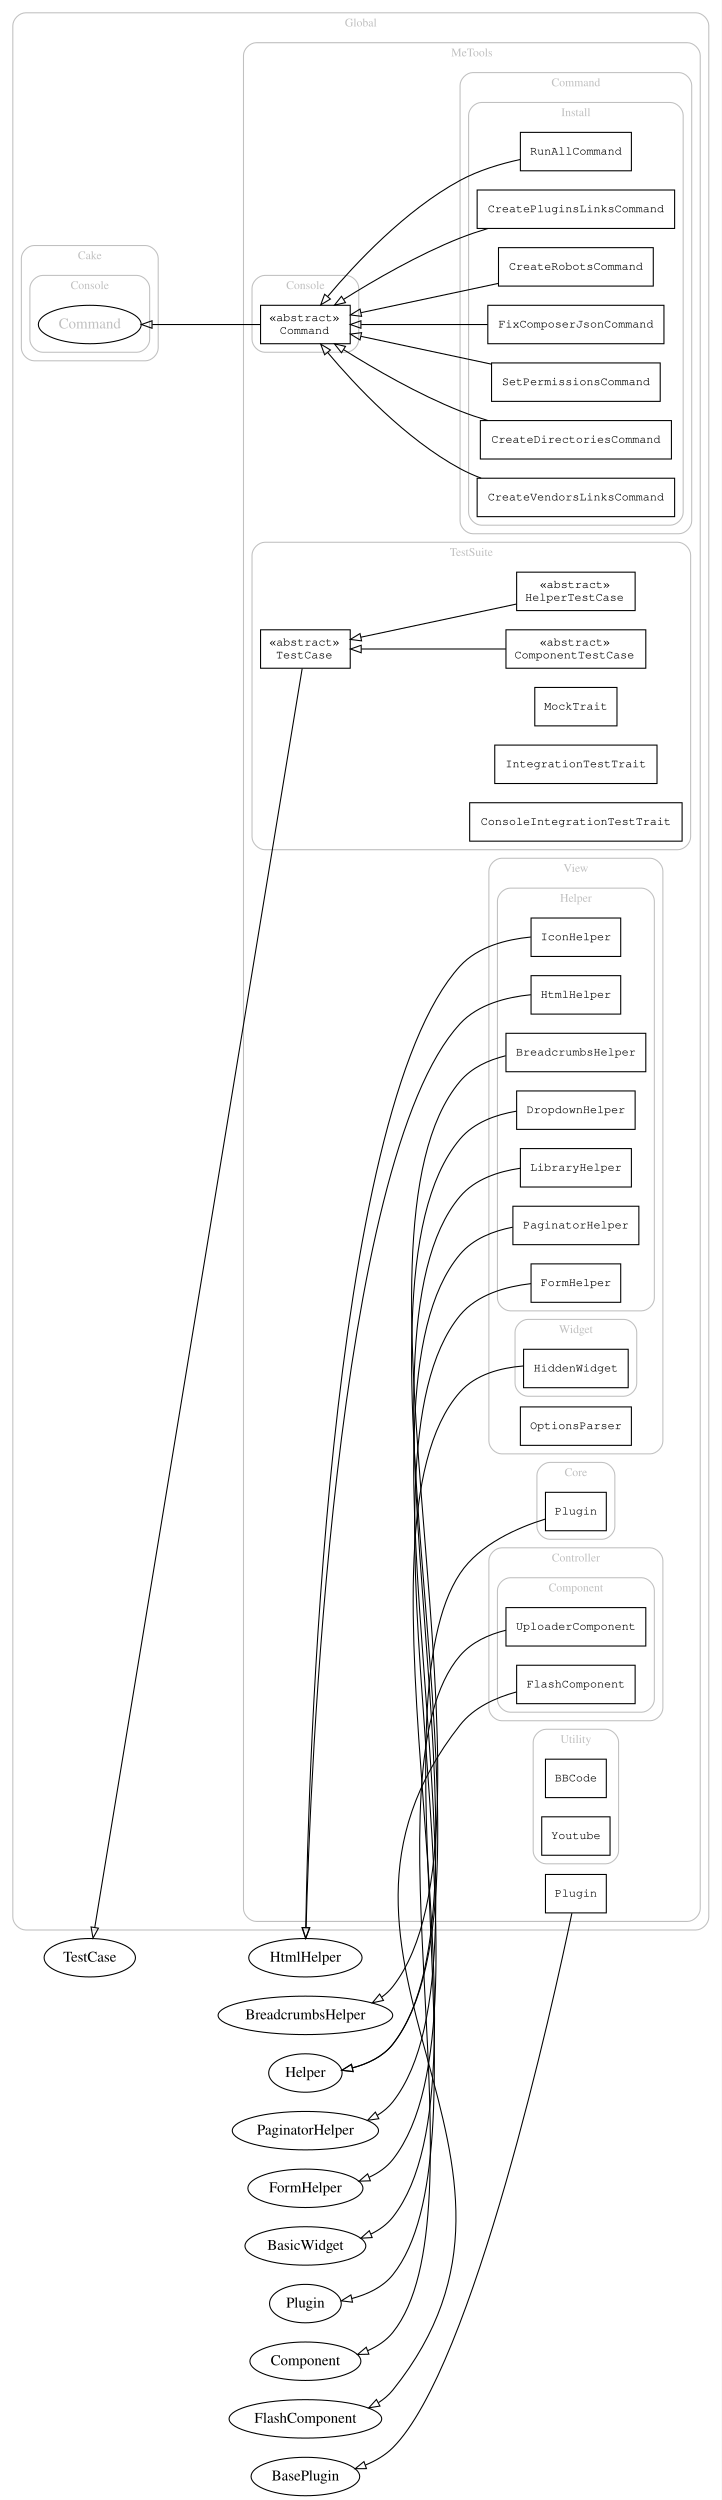
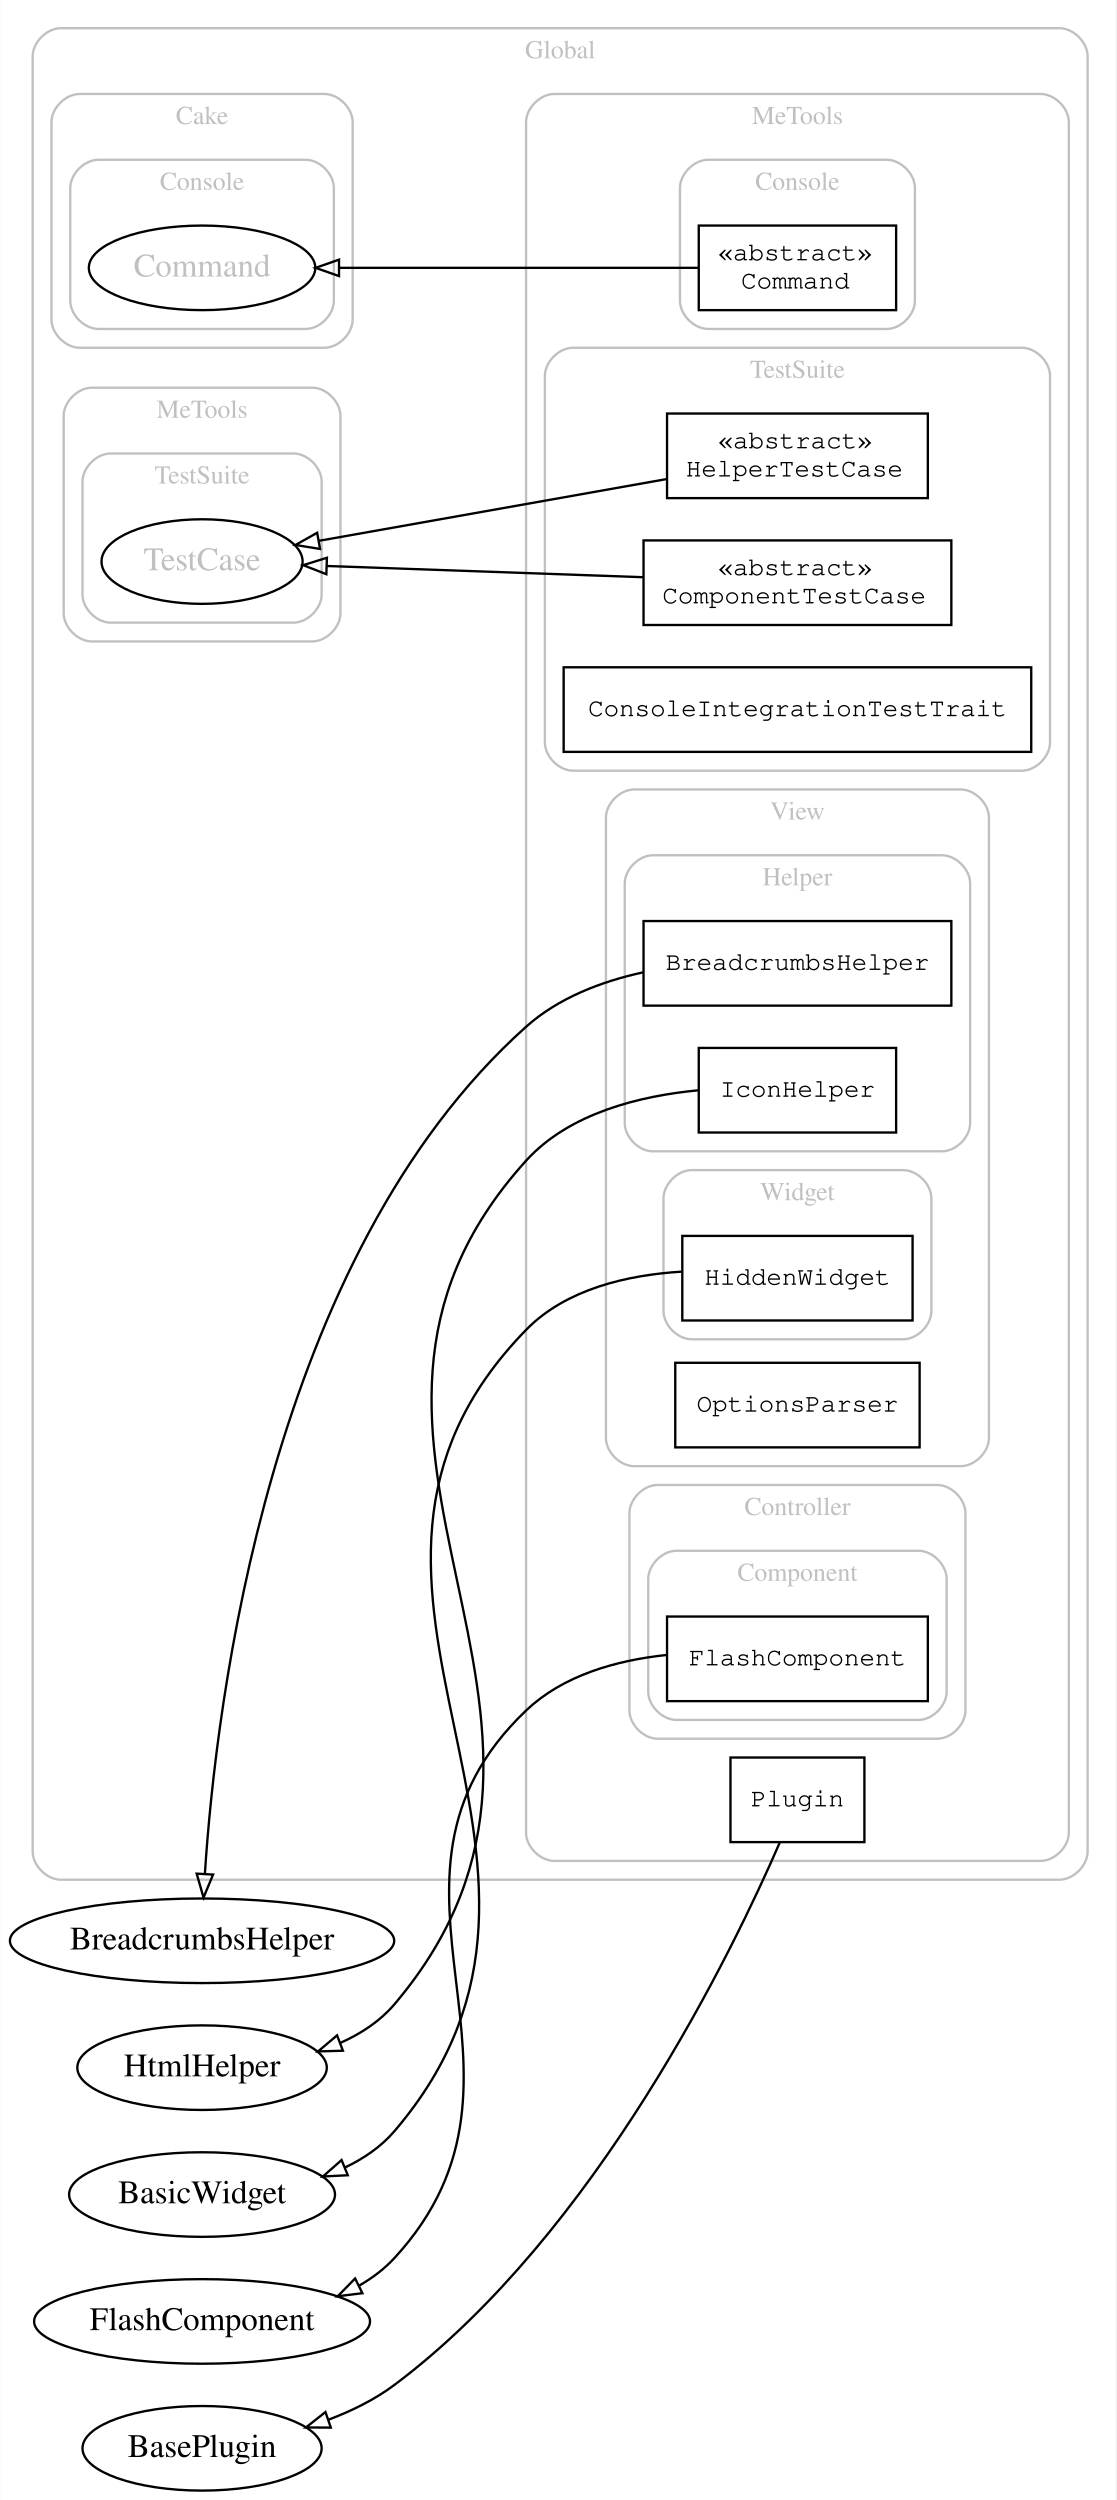
- <svg xmlns="http://www.w3.org/2000/svg" width="676pt" height="2342pt" viewBox="0.00 0.00 675.98 2342.00">
-   <g id="graph0" class="graph" transform="scale(1 1) rotate(0) translate(4 2338)">
-     <polygon fill="#ffffff" stroke="transparent" points="-4,4 -4,-2338 671.977,-2338 671.977,4 -4,4" />
+ <svg xmlns="http://www.w3.org/2000/svg" width="475pt" height="1064pt" viewBox="0.00 0.00 474.79 1064.00">
+   <g id="graph0" class="graph" transform="scale(1 1) rotate(0) translate(4 1060)">
+     <polygon fill="#ffffff" stroke="transparent" points="-4,4 -4,-1060 470.786,-1060 470.786,4 -4,4" />
    <g id="clust1" class="cluster">
-       <path fill="none" stroke="#c0c0c0" d="M20,-530C20,-530 647.977,-530 647.977,-530 653.977,-530 659.977,-536 659.977,-542 659.977,-542 659.977,-2314 659.977,-2314 659.977,-2320 653.977,-2326 647.977,-2326 647.977,-2326 20,-2326 20,-2326 14,-2326 8,-2320 8,-2314 8,-2314 8,-542 8,-542 8,-536 14,-530 20,-530" />
-       <text text-anchor="middle" x="333.988" y="-2313.2" font-family="Times,serif" font-size="11.00" fill="#c0c0c0">Global</text>
+       <path fill="none" stroke="#c0c0c0" d="M21.797,-260C21.797,-260 446.786,-260 446.786,-260 452.786,-260 458.786,-266 458.786,-272 458.786,-272 458.786,-1036 458.786,-1036 458.786,-1042 452.786,-1048 446.786,-1048 446.786,-1048 21.797,-1048 21.797,-1048 15.797,-1048 9.797,-1042 9.797,-1036 9.797,-1036 9.797,-272 9.797,-272 9.797,-266 15.797,-260 21.797,-260" />
+       <text text-anchor="middle" x="234.291" y="-1035.2" font-family="Times,serif" font-size="11.00" fill="#c0c0c0">Global</text>
    </g>
    <g id="clust2" class="cluster">
-       <path fill="none" stroke="#c0c0c0" d="M236.084,-538C236.084,-538 639.977,-538 639.977,-538 645.977,-538 651.977,-544 651.977,-550 651.977,-550 651.977,-2286 651.977,-2286 651.977,-2292 645.977,-2298 639.977,-2298 639.977,-2298 236.084,-2298 236.084,-2298 230.084,-2298 224.084,-2292 224.084,-2286 224.084,-2286 224.084,-550 224.084,-550 224.084,-544 230.084,-538 236.084,-538" />
-       <text text-anchor="middle" x="438.031" y="-2285.2" font-family="Times,serif" font-size="11.00" fill="#c0c0c0">MeTools</text>
+       <path fill="none" stroke="#c0c0c0" d="M231.786,-268C231.786,-268 438.786,-268 438.786,-268 444.786,-268 450.786,-274 450.786,-280 450.786,-280 450.786,-1008 450.786,-1008 450.786,-1014 444.786,-1020 438.786,-1020 438.786,-1020 231.786,-1020 231.786,-1020 225.786,-1020 219.786,-1014 219.786,-1008 219.786,-1008 219.786,-280 219.786,-280 219.786,-274 225.786,-268 231.786,-268" />
+       <text text-anchor="middle" x="335.286" y="-1007.2" font-family="Times,serif" font-size="11.00" fill="#c0c0c0">MeTools</text>
    </g>
    <g id="clust3" class="cluster">
-       <path fill="none" stroke="#c0c0c0" d="M465.977,-976C465.977,-976 604.977,-976 604.977,-976 610.977,-976 616.977,-982 616.977,-988 616.977,-988 616.977,-1522 616.977,-1522 616.977,-1528 610.977,-1534 604.977,-1534 604.977,-1534 465.977,-1534 465.977,-1534 459.977,-1534 453.977,-1528 453.977,-1522 453.977,-1522 453.977,-988 453.977,-988 453.977,-982 459.977,-976 465.977,-976" />
-       <text text-anchor="middle" x="535.477" y="-1521.2" font-family="Times,serif" font-size="11.00" fill="#c0c0c0">View</text>
+       <path fill="none" stroke="#c0c0c0" d="M265.786,-436C265.786,-436 404.786,-436 404.786,-436 410.786,-436 416.786,-442 416.786,-448 416.786,-448 416.786,-712 416.786,-712 416.786,-718 410.786,-724 404.786,-724 404.786,-724 265.786,-724 265.786,-724 259.786,-724 253.786,-718 253.786,-712 253.786,-712 253.786,-448 253.786,-448 253.786,-442 259.786,-436 265.786,-436" />
+       <text text-anchor="middle" x="335.286" y="-711.2" font-family="Times,serif" font-size="11.00" fill="#c0c0c0">View</text>
    </g>
    <g id="clust4" class="cluster">
-       <path fill="none" stroke="#c0c0c0" d="M473.977,-1110C473.977,-1110 596.977,-1110 596.977,-1110 602.977,-1110 608.977,-1116 608.977,-1122 608.977,-1122 608.977,-1494 608.977,-1494 608.977,-1500 602.977,-1506 596.977,-1506 596.977,-1506 473.977,-1506 473.977,-1506 467.977,-1506 461.977,-1500 461.977,-1494 461.977,-1494 461.977,-1122 461.977,-1122 461.977,-1116 467.977,-1110 473.977,-1110" />
-       <text text-anchor="middle" x="535.477" y="-1493.2" font-family="Times,serif" font-size="11.00" fill="#c0c0c0">Helper</text>
+       <path fill="none" stroke="#c0c0c0" d="M273.786,-570C273.786,-570 396.786,-570 396.786,-570 402.786,-570 408.786,-576 408.786,-582 408.786,-582 408.786,-684 408.786,-684 408.786,-690 402.786,-696 396.786,-696 396.786,-696 273.786,-696 273.786,-696 267.786,-696 261.786,-690 261.786,-684 261.786,-684 261.786,-582 261.786,-582 261.786,-576 267.786,-570 273.786,-570" />
+       <text text-anchor="middle" x="335.286" y="-683.2" font-family="Times,serif" font-size="11.00" fill="#c0c0c0">Helper</text>
    </g>
    <g id="clust5" class="cluster">
-       <path fill="none" stroke="#c0c0c0" d="M490.477,-1030C490.477,-1030 580.477,-1030 580.477,-1030 586.477,-1030 592.477,-1036 592.477,-1042 592.477,-1042 592.477,-1090 592.477,-1090 592.477,-1096 586.477,-1102 580.477,-1102 580.477,-1102 490.477,-1102 490.477,-1102 484.477,-1102 478.477,-1096 478.477,-1090 478.477,-1090 478.477,-1042 478.477,-1042 478.477,-1036 484.477,-1030 490.477,-1030" />
-       <text text-anchor="middle" x="535.477" y="-1089.2" font-family="Times,serif" font-size="11.00" fill="#c0c0c0">Widget</text>
+       <path fill="none" stroke="#c0c0c0" d="M290.286,-490C290.286,-490 380.286,-490 380.286,-490 386.286,-490 392.286,-496 392.286,-502 392.286,-502 392.286,-550 392.286,-550 392.286,-556 386.286,-562 380.286,-562 380.286,-562 290.286,-562 290.286,-562 284.286,-562 278.286,-556 278.286,-550 278.286,-550 278.286,-502 278.286,-502 278.286,-496 284.286,-490 290.286,-490" />
+       <text text-anchor="middle" x="335.286" y="-549.2" font-family="Times,serif" font-size="11.00" fill="#c0c0c0">Widget</text>
    </g>
    <g id="clust6" class="cluster">
-       <path fill="none" stroke="#c0c0c0" d="M244.084,-1542C244.084,-1542 630.977,-1542 630.977,-1542 636.977,-1542 642.977,-1548 642.977,-1554 642.977,-1554 642.977,-1818 642.977,-1818 642.977,-1824 636.977,-1830 630.977,-1830 630.977,-1830 244.084,-1830 244.084,-1830 238.084,-1830 232.084,-1824 232.084,-1818 232.084,-1818 232.084,-1554 232.084,-1554 232.084,-1548 238.084,-1542 244.084,-1542" />
-       <text text-anchor="middle" x="437.531" y="-1817.2" font-family="Times,serif" font-size="11.00" fill="#c0c0c0">TestSuite</text>
+       <path fill="none" stroke="#c0c0c0" d="M239.786,-732C239.786,-732 430.786,-732 430.786,-732 436.786,-732 442.786,-738 442.786,-744 442.786,-744 442.786,-900 442.786,-900 442.786,-906 436.786,-912 430.786,-912 430.786,-912 239.786,-912 239.786,-912 233.786,-912 227.786,-906 227.786,-900 227.786,-900 227.786,-744 227.786,-744 227.786,-738 233.786,-732 239.786,-732" />
+       <text text-anchor="middle" x="335.286" y="-899.2" font-family="Times,serif" font-size="11.00" fill="#c0c0c0">TestSuite</text>
    </g>
    <g id="clust7" class="cluster">
-       <path fill="none" stroke="#c0c0c0" d="M438.977,-1838C438.977,-1838 631.977,-1838 631.977,-1838 637.977,-1838 643.977,-1844 643.977,-1850 643.977,-1850 643.977,-2258 643.977,-2258 643.977,-2264 637.977,-2270 631.977,-2270 631.977,-2270 438.977,-2270 438.977,-2270 432.977,-2270 426.977,-2264 426.977,-2258 426.977,-2258 426.977,-1850 426.977,-1850 426.977,-1844 432.977,-1838 438.977,-1838" />
-       <text text-anchor="middle" x="535.477" y="-2257.2" font-family="Times,serif" font-size="11.00" fill="#c0c0c0">Command</text>
+       <path fill="none" stroke="#c0c0c0" d="M275.786,-320C275.786,-320 394.786,-320 394.786,-320 400.786,-320 406.786,-326 406.786,-332 406.786,-332 406.786,-416 406.786,-416 406.786,-422 400.786,-428 394.786,-428 394.786,-428 275.786,-428 275.786,-428 269.786,-428 263.786,-422 263.786,-416 263.786,-416 263.786,-332 263.786,-332 263.786,-326 269.786,-320 275.786,-320" />
+       <text text-anchor="middle" x="335.286" y="-415.2" font-family="Times,serif" font-size="11.00" fill="#c0c0c0">Controller</text>
    </g>
    <g id="clust8" class="cluster">
-       <path fill="none" stroke="#c0c0c0" d="M446.977,-1846C446.977,-1846 623.977,-1846 623.977,-1846 629.977,-1846 635.977,-1852 635.977,-1858 635.977,-1858 635.977,-2230 635.977,-2230 635.977,-2236 629.977,-2242 623.977,-2242 623.977,-2242 446.977,-2242 446.977,-2242 440.977,-2242 434.977,-2236 434.977,-2230 434.977,-2230 434.977,-1858 434.977,-1858 434.977,-1852 440.977,-1846 446.977,-1846" />
-       <text text-anchor="middle" x="535.477" y="-2229.2" font-family="Times,serif" font-size="11.00" fill="#c0c0c0">Install</text>
+       <path fill="none" stroke="#c0c0c0" d="M283.786,-328C283.786,-328 386.786,-328 386.786,-328 392.786,-328 398.786,-334 398.786,-340 398.786,-340 398.786,-388 398.786,-388 398.786,-394 392.786,-400 386.786,-400 386.786,-400 283.786,-400 283.786,-400 277.786,-400 271.786,-394 271.786,-388 271.786,-388 271.786,-340 271.786,-340 271.786,-334 277.786,-328 283.786,-328" />
+       <text text-anchor="middle" x="335.286" y="-387.2" font-family="Times,serif" font-size="11.00" fill="#c0c0c0">Component</text>
    </g>
    <g id="clust9" class="cluster">
-       <path fill="none" stroke="#c0c0c0" d="M510.977,-896C510.977,-896 559.977,-896 559.977,-896 565.977,-896 571.977,-902 571.977,-908 571.977,-908 571.977,-956 571.977,-956 571.977,-962 565.977,-968 559.977,-968 559.977,-968 510.977,-968 510.977,-968 504.977,-968 498.977,-962 498.977,-956 498.977,-956 498.977,-908 498.977,-908 498.977,-902 504.977,-896 510.977,-896" />
-       <text text-anchor="middle" x="535.477" y="-955.2" font-family="Times,serif" font-size="11.00" fill="#c0c0c0">Core</text>
+       <path fill="none" stroke="#c0c0c0" d="M297.286,-920C297.286,-920 373.286,-920 373.286,-920 379.286,-920 385.286,-926 385.286,-932 385.286,-932 385.286,-980 385.286,-980 385.286,-986 379.286,-992 373.286,-992 373.286,-992 297.286,-992 297.286,-992 291.286,-992 285.286,-986 285.286,-980 285.286,-980 285.286,-932 285.286,-932 285.286,-926 291.286,-920 297.286,-920" />
+       <text text-anchor="middle" x="335.286" y="-979.2" font-family="Times,serif" font-size="11.00" fill="#c0c0c0">Console</text>
    </g>
    <g id="clust10" class="cluster">
-       <path fill="none" stroke="#c0c0c0" d="M465.977,-726C465.977,-726 604.977,-726 604.977,-726 610.977,-726 616.977,-732 616.977,-738 616.977,-738 616.977,-876 616.977,-876 616.977,-882 610.977,-888 604.977,-888 604.977,-888 465.977,-888 465.977,-888 459.977,-888 453.977,-882 453.977,-876 453.977,-876 453.977,-738 453.977,-738 453.977,-732 459.977,-726 465.977,-726" />
-       <text text-anchor="middle" x="535.477" y="-875.2" font-family="Times,serif" font-size="11.00" fill="#c0c0c0">Controller</text>
+       <path fill="none" stroke="#c0c0c0" d="M29.797,-912C29.797,-912 133.988,-912 133.988,-912 139.988,-912 145.988,-918 145.988,-924 145.988,-924 145.988,-1008 145.988,-1008 145.988,-1014 139.988,-1020 133.988,-1020 133.988,-1020 29.797,-1020 29.797,-1020 23.797,-1020 17.797,-1014 17.797,-1008 17.797,-1008 17.797,-924 17.797,-924 17.797,-918 23.797,-912 29.797,-912" />
+       <text text-anchor="middle" x="81.893" y="-1007.2" font-family="Times,serif" font-size="11.00" fill="#c0c0c0">Cake</text>
    </g>
    <g id="clust11" class="cluster">
-       <path fill="none" stroke="#c0c0c0" d="M473.977,-734C473.977,-734 596.977,-734 596.977,-734 602.977,-734 608.977,-740 608.977,-746 608.977,-746 608.977,-848 608.977,-848 608.977,-854 602.977,-860 596.977,-860 596.977,-860 473.977,-860 473.977,-860 467.977,-860 461.977,-854 461.977,-848 461.977,-848 461.977,-746 461.977,-746 461.977,-740 467.977,-734 473.977,-734" />
-       <text text-anchor="middle" x="535.477" y="-847.2" font-family="Times,serif" font-size="11.00" fill="#c0c0c0">Component</text>
+       <path fill="none" stroke="#c0c0c0" d="M37.797,-920C37.797,-920 125.989,-920 125.989,-920 131.988,-920 137.988,-926 137.988,-932 137.988,-932 137.988,-980 137.988,-980 137.988,-986 131.988,-992 125.989,-992 125.989,-992 37.797,-992 37.797,-992 31.797,-992 25.797,-986 25.797,-980 25.797,-980 25.797,-932 25.797,-932 25.797,-926 31.797,-920 37.797,-920" />
+       <text text-anchor="middle" x="81.893" y="-979.2" font-family="Times,serif" font-size="11.00" fill="#c0c0c0">Console</text>
    </g>
    <g id="clust12" class="cluster">
-       <path fill="none" stroke="#c0c0c0" d="M507.477,-592C507.477,-592 563.477,-592 563.477,-592 569.477,-592 575.477,-598 575.477,-604 575.477,-604 575.477,-706 575.477,-706 575.477,-712 569.477,-718 563.477,-718 563.477,-718 507.477,-718 507.477,-718 501.477,-718 495.477,-712 495.477,-706 495.477,-706 495.477,-604 495.477,-604 495.477,-598 501.477,-592 507.477,-592" />
-       <text text-anchor="middle" x="535.477" y="-705.2" font-family="Times,serif" font-size="11.00" fill="#c0c0c0">Utility</text>
+       <path fill="none" stroke="#c0c0c0" d="M34.996,-787C34.996,-787 128.789,-787 128.789,-787 134.789,-787 140.789,-793 140.789,-799 140.789,-799 140.789,-883 140.789,-883 140.789,-889 134.789,-895 128.789,-895 128.789,-895 34.996,-895 34.996,-895 28.997,-895 22.997,-889 22.997,-883 22.997,-883 22.997,-799 22.997,-799 22.997,-793 28.997,-787 34.996,-787" />
+       <text text-anchor="middle" x="81.893" y="-882.2" font-family="Times,serif" font-size="11.00" fill="#c0c0c0">MeTools</text>
    </g>
    <g id="clust13" class="cluster">
-       <path fill="none" stroke="#c0c0c0" d="M244.084,-2008C244.084,-2008 320.084,-2008 320.084,-2008 326.084,-2008 332.084,-2014 332.084,-2020 332.084,-2020 332.084,-2068 332.084,-2068 332.084,-2074 326.084,-2080 320.084,-2080 320.084,-2080 244.084,-2080 244.084,-2080 238.084,-2080 232.084,-2074 232.084,-2068 232.084,-2068 232.084,-2020 232.084,-2020 232.084,-2014 238.084,-2008 244.084,-2008" />
-       <text text-anchor="middle" x="282.084" y="-2067.2" font-family="Times,serif" font-size="11.00" fill="#c0c0c0">Console</text>
-     </g>
-     <g id="clust14" class="cluster">
-       <path fill="none" stroke="#c0c0c0" d="M28,-2000C28,-2000 132.191,-2000 132.191,-2000 138.191,-2000 144.191,-2006 144.191,-2012 144.191,-2012 144.191,-2096 144.191,-2096 144.191,-2102 138.191,-2108 132.191,-2108 132.191,-2108 28,-2108 28,-2108 22,-2108 16,-2102 16,-2096 16,-2096 16,-2012 16,-2012 16,-2006 22,-2000 28,-2000" />
-       <text text-anchor="middle" x="80.096" y="-2095.2" font-family="Times,serif" font-size="11.00" fill="#c0c0c0">Cake</text>
-     </g>
-     <g id="clust15" class="cluster">
-       <path fill="none" stroke="#c0c0c0" d="M36,-2008C36,-2008 124.192,-2008 124.192,-2008 130.191,-2008 136.191,-2014 136.191,-2020 136.191,-2020 136.191,-2068 136.191,-2068 136.191,-2074 130.191,-2080 124.192,-2080 124.192,-2080 36,-2080 36,-2080 30,-2080 24,-2074 24,-2068 24,-2068 24,-2020 24,-2020 24,-2014 30,-2008 36,-2008" />
-       <text text-anchor="middle" x="80.096" y="-2067.2" font-family="Times,serif" font-size="11.00" fill="#c0c0c0">Console</text>
+       <path fill="none" stroke="#c0c0c0" d="M42.996,-795C42.996,-795 120.789,-795 120.789,-795 126.789,-795 132.789,-801 132.789,-807 132.789,-807 132.789,-855 132.789,-855 132.789,-861 126.789,-867 120.789,-867 120.789,-867 42.996,-867 42.996,-867 36.996,-867 30.997,-861 30.997,-855 30.997,-855 30.997,-807 30.997,-807 30.997,-801 36.996,-795 42.996,-795" />
+       <text text-anchor="middle" x="81.893" y="-854.2" font-family="Times,serif" font-size="11.00" fill="#c0c0c0">TestSuite</text>
    </g>
    <g id="node1" class="node">
-       <polygon fill="none" stroke="#000000" points="577.477,-1424 493.477,-1424 493.477,-1388 577.477,-1388 577.477,-1424" />
-       <text text-anchor="middle" x="535.477" y="-1403.2" font-family="Courier,monospace" font-size="11.00" fill="#000000">HtmlHelper</text>
+       <polygon fill="none" stroke="#000000" points="400.786,-668 269.786,-668 269.786,-632 400.786,-632 400.786,-668" />
+       <text text-anchor="middle" x="335.286" y="-647.2" font-family="Courier,monospace" font-size="11.00" fill="#000000">BreadcrumbsHelper</text>
    </g>
-     <g id="node31" class="node">
-       <ellipse fill="none" stroke="#000000" cx="282.084" cy="-504" rx="53.091" ry="18" />
-       <text text-anchor="middle" x="282.084" y="-500.3" font-family="Times,serif" font-size="14.00" fill="#000000">HtmlHelper</text>
+     <g id="node13" class="node">
+       <ellipse fill="none" stroke="#000000" cx="81.893" cy="-234" rx="81.786" ry="18" />
+       <text text-anchor="middle" x="81.893" y="-230.3" font-family="Times,serif" font-size="14.00" fill="#000000">BreadcrumbsHelper</text>
    </g>
    <g id="edge1" class="edge">
-       <path fill="none" stroke="#000000" d="M493.33,-1406.14C470.533,-1403.9 443.7,-1397.113 426.977,-1379 309.01,-1251.224 286.414,-667.704 282.73,-532.176" />
-       <polygon fill="none" stroke="#000000" points="286.229,-532.075 282.471,-522.169 279.231,-532.256 286.229,-532.075" />
+       <path fill="none" stroke="#000000" d="M269.696,-646.188C251.769,-642.286 233.521,-635.289 219.786,-623 110.33,-525.068 87.751,-334.571 83.098,-262.527" />
+       <polygon fill="none" stroke="#000000" points="86.584,-262.179 82.514,-252.397 79.596,-262.582 86.584,-262.179" />
    </g>
    <g id="node2" class="node">
-       <polygon fill="none" stroke="#000000" points="600.977,-1370 469.977,-1370 469.977,-1334 600.977,-1334 600.977,-1370" />
-       <text text-anchor="middle" x="535.477" y="-1349.2" font-family="Courier,monospace" font-size="11.00" fill="#000000">BreadcrumbsHelper</text>
+       <polygon fill="none" stroke="#000000" points="377.286,-614 293.286,-614 293.286,-578 377.286,-578 377.286,-614" />
+       <text text-anchor="middle" x="335.286" y="-593.2" font-family="Courier,monospace" font-size="11.00" fill="#000000">IconHelper</text>
    </g>
-     <g id="node34" class="node">
-       <ellipse fill="none" stroke="#000000" cx="282.084" cy="-450" rx="81.786" ry="18" />
-       <text text-anchor="middle" x="282.084" y="-446.3" font-family="Times,serif" font-size="14.00" fill="#000000">BreadcrumbsHelper</text>
+     <g id="node15" class="node">
+       <ellipse fill="none" stroke="#000000" cx="81.893" cy="-180" rx="53.091" ry="18" />
+       <text text-anchor="middle" x="81.893" y="-176.3" font-family="Times,serif" font-size="14.00" fill="#000000">HtmlHelper</text>
+     </g>
+     <g id="edge4" class="edge">
+       <path fill="none" stroke="#000000" d="M293.159,-595.973C268.273,-593.616 238.138,-586.274 219.786,-566 111.411,-446.282 268.252,-330.142 163.786,-207 157.604,-199.714 149.414,-194.382 140.602,-190.484" />
+       <polygon fill="none" stroke="#000000" points="141.842,-187.211 131.251,-186.918 139.347,-193.751 141.842,-187.211" />
+     </g>
+     <g id="node3" class="node">
+       <polygon fill="none" stroke="#000000" points="384.286,-534 286.286,-534 286.286,-498 384.286,-498 384.286,-534" />
+       <text text-anchor="middle" x="335.286" y="-513.2" font-family="Courier,monospace" font-size="11.00" fill="#000000">HiddenWidget</text>
+     </g>
+     <g id="node14" class="node">
+       <ellipse fill="none" stroke="#000000" cx="81.893" cy="-126" rx="56.59" ry="18" />
+       <text text-anchor="middle" x="81.893" y="-122.3" font-family="Times,serif" font-size="14.00" fill="#000000">BasicWidget</text>
+     </g>
+     <g id="edge2" class="edge">
+       <path fill="none" stroke="#000000" d="M286.023,-518.786C262.891,-517.37 236.742,-511.394 219.786,-494 112.575,-384.025 263.611,-269.719 163.786,-153 158.059,-146.305 150.638,-141.261 142.603,-137.463" />
+       <polygon fill="none" stroke="#000000" points="143.91,-134.216 133.329,-133.683 141.268,-140.698 143.91,-134.216" />
+     </g>
+     <g id="node4" class="node">
+       <polygon fill="none" stroke="#000000" points="387.286,-480 283.286,-480 283.286,-444 387.286,-444 387.286,-480" />
+       <text text-anchor="middle" x="335.286" y="-459.2" font-family="Courier,monospace" font-size="11.00" fill="#000000">OptionsParser</text>
+     </g>
+     <g id="node5" class="node">
+       <polygon fill="none" stroke="#000000" points="390.786,-884 279.786,-884 279.786,-848 390.786,-848 390.786,-884" />
+       <text text-anchor="start" x="301.286" y="-869.2" font-family="Courier,monospace" font-size="11.00" fill="#000000">«abstract»</text>
+       <text text-anchor="start" x="287.786" y="-857.2" font-family="Courier,monospace" font-size="11.00" fill="#000000">HelperTestCase</text>
+     </g>
+     <g id="node12" class="node">
+       <ellipse fill="none" stroke="#000000" cx="81.893" cy="-821" rx="42.793" ry="18" />
+       <text text-anchor="middle" x="81.893" y="-817.3" font-family="Times,serif" font-size="14.00" fill="#c0c0c0">TestCase</text>
+     </g>
+     <g id="edge3" class="edge">
+       <path fill="none" stroke="#000000" d="M279.677,-856.125C235.439,-848.268 174.105,-837.376 131.514,-829.812" />
+       <polygon fill="none" stroke="#000000" points="132.109,-826.363 121.651,-828.061 130.885,-833.255 132.109,-826.363" />
+     </g>
+     <g id="node6" class="node">
+       <polygon fill="none" stroke="#000000" points="400.786,-830 269.786,-830 269.786,-794 400.786,-794 400.786,-830" />
+       <text text-anchor="start" x="301.286" y="-815.2" font-family="Courier,monospace" font-size="11.00" fill="#000000">«abstract»</text>
+       <text text-anchor="start" x="277.786" y="-803.2" font-family="Courier,monospace" font-size="11.00" fill="#000000">ComponentTestCase</text>
+     </g>
+     <g id="edge7" class="edge">
+       <path fill="none" stroke="#000000" d="M269.701,-814.329C227.837,-815.816 174.268,-817.719 135.062,-819.111" />
+       <polygon fill="none" stroke="#000000" points="134.784,-815.619 124.915,-819.472 135.033,-822.615 134.784,-815.619" />
+     </g>
+     <g id="node7" class="node">
+       <polygon fill="none" stroke="#000000" points="434.786,-776 235.786,-776 235.786,-740 434.786,-740 434.786,-776" />
+       <text text-anchor="middle" x="335.286" y="-755.2" font-family="Courier,monospace" font-size="11.00" fill="#000000">ConsoleIntegrationTestTrait</text>
+     </g>
+     <g id="node8" class="node">
+       <polygon fill="none" stroke="#000000" points="390.786,-372 279.786,-372 279.786,-336 390.786,-336 390.786,-372" />
+       <text text-anchor="middle" x="335.286" y="-351.2" font-family="Courier,monospace" font-size="11.00" fill="#000000">FlashComponent</text>
+     </g>
+     <g id="node17" class="node">
+       <ellipse fill="none" stroke="#000000" cx="81.893" cy="-72" rx="71.487" ry="18" />
+       <text text-anchor="middle" x="81.893" y="-68.3" font-family="Times,serif" font-size="14.00" fill="#000000">FlashComponent</text>
    </g>
    <g id="edge6" class="edge">
-       <path fill="none" stroke="#000000" d="M469.72,-1348.978C453.514,-1344.997 437.738,-1337.762 426.977,-1325 305.167,-1180.537 480.317,-625.904 363.977,-477 360.967,-473.148 357.392,-469.839 353.446,-466.998" />
-       <polygon fill="none" stroke="#000000" points="355.25,-463.998 344.886,-461.798 351.616,-469.981 355.25,-463.998" />
-     </g>
-     <g id="node3" class="node">
-       <polygon fill="none" stroke="#000000" points="590.977,-1316 479.977,-1316 479.977,-1280 590.977,-1280 590.977,-1316" />
-       <text text-anchor="middle" x="535.477" y="-1295.2" font-family="Courier,monospace" font-size="11.00" fill="#000000">DropdownHelper</text>
-     </g>
-     <g id="node37" class="node">
-       <ellipse fill="none" stroke="#000000" cx="282.084" cy="-396" rx="34.394" ry="18" />
-       <text text-anchor="middle" x="282.084" y="-392.3" font-family="Times,serif" font-size="14.00" fill="#000000">Helper</text>
-     </g>
-     <g id="edge11" class="edge">
-       <path fill="none" stroke="#000000" d="M479.911,-1297.07C460.337,-1293.783 439.99,-1286.434 426.977,-1271 305.167,-1126.537 480.317,-571.904 363.977,-423 354.766,-411.211 340.266,-404.511 326.011,-400.724" />
-       <polygon fill="none" stroke="#000000" points="326.772,-397.308 316.249,-398.541 325.244,-404.139 326.772,-397.308" />
-     </g>
-     <g id="node4" class="node">
-       <polygon fill="none" stroke="#000000" points="594.477,-1208 476.477,-1208 476.477,-1172 594.477,-1172 594.477,-1208" />
-       <text text-anchor="middle" x="535.477" y="-1187.2" font-family="Courier,monospace" font-size="11.00" fill="#000000">PaginatorHelper</text>
-     </g>
-     <g id="node38" class="node">
-       <ellipse fill="none" stroke="#000000" cx="282.084" cy="-342" rx="68.489" ry="18" />
-       <text text-anchor="middle" x="282.084" y="-338.3" font-family="Times,serif" font-size="14.00" fill="#000000">PaginatorHelper</text>
-     </g>
-     <g id="edge12" class="edge">
-       <path fill="none" stroke="#000000" d="M476.276,-1188.37C457.867,-1184.795 439.213,-1177.438 426.977,-1163 312.54,-1027.971 473.3,-508.202 363.977,-369 359.972,-363.901 354.978,-359.754 349.445,-356.383" />
-       <polygon fill="none" stroke="#000000" points="350.861,-353.176 340.369,-351.701 347.651,-359.397 350.861,-353.176" />
-     </g>
-     <g id="node5" class="node">
-       <polygon fill="none" stroke="#000000" points="577.477,-1478 493.477,-1478 493.477,-1442 577.477,-1442 577.477,-1478" />
-       <text text-anchor="middle" x="535.477" y="-1457.2" font-family="Courier,monospace" font-size="11.00" fill="#000000">IconHelper</text>
-     </g>
-     <g id="edge13" class="edge">
-       <path fill="none" stroke="#000000" d="M493.265,-1460.199C470.447,-1457.978 443.615,-1451.191 426.977,-1433 302.153,-1296.517 284.782,-673.709 282.439,-532.519" />
-       <polygon fill="none" stroke="#000000" points="285.933,-532.073 282.28,-522.128 278.934,-532.18 285.933,-532.073" />
-     </g>
-     <g id="node6" class="node">
-       <polygon fill="none" stroke="#000000" points="587.477,-1262 483.477,-1262 483.477,-1226 587.477,-1226 587.477,-1262" />
-       <text text-anchor="middle" x="535.477" y="-1241.2" font-family="Courier,monospace" font-size="11.00" fill="#000000">LibraryHelper</text>
-     </g>
-     <g id="edge18" class="edge">
-       <path fill="none" stroke="#000000" d="M483.33,-1243.566C462.756,-1240.565 440.782,-1233.289 426.977,-1217 312.54,-1081.971 473.3,-562.202 363.977,-423 354.736,-411.234 340.23,-404.54 325.978,-400.75" />
-       <polygon fill="none" stroke="#000000" points="326.743,-397.335 316.219,-398.565 325.212,-404.166 326.743,-397.335" />
-     </g>
-     <g id="node7" class="node">
-       <polygon fill="none" stroke="#000000" points="577.477,-1154 493.477,-1154 493.477,-1118 577.477,-1118 577.477,-1154" />
-       <text text-anchor="middle" x="535.477" y="-1133.2" font-family="Courier,monospace" font-size="11.00" fill="#000000">FormHelper</text>
-     </g>
-     <g id="node41" class="node">
-       <ellipse fill="none" stroke="#000000" cx="282.084" cy="-288" rx="53.891" ry="18" />
-       <text text-anchor="middle" x="282.084" y="-284.3" font-family="Times,serif" font-size="14.00" fill="#000000">FormHelper</text>
-     </g>
-     <g id="edge19" class="edge">
-       <path fill="none" stroke="#000000" d="M493.444,-1135.498C470.243,-1132.848 442.968,-1125.365 426.977,-1106 314.698,-970.032 472.91,-453.663 363.977,-315 358.204,-307.652 350.377,-302.282 341.842,-298.362" />
-       <polygon fill="none" stroke="#000000" points="342.953,-295.038 332.365,-294.653 340.402,-301.557 342.953,-295.038" />
-     </g>
-     <g id="node8" class="node">
-       <polygon fill="none" stroke="#000000" points="584.477,-1074 486.477,-1074 486.477,-1038 584.477,-1038 584.477,-1074" />
-       <text text-anchor="middle" x="535.477" y="-1053.2" font-family="Courier,monospace" font-size="11.00" fill="#000000">HiddenWidget</text>
-     </g>
-     <g id="node35" class="node">
-       <ellipse fill="none" stroke="#000000" cx="282.084" cy="-234" rx="56.59" ry="18" />
-       <text text-anchor="middle" x="282.084" y="-230.3" font-family="Times,serif" font-size="14.00" fill="#000000">BasicWidget</text>
-     </g>
-     <g id="edge7" class="edge">
-       <path fill="none" stroke="#000000" d="M486.346,-1058.373C465.037,-1056.647 441.651,-1050.529 426.977,-1034 312.554,-905.116 470.572,-396.429 363.977,-261 358.587,-254.151 351.412,-249.021 343.545,-245.183" />
-       <polygon fill="none" stroke="#000000" points="344.633,-241.845 334.056,-241.243 341.95,-248.31 344.633,-241.845" />
+       <path fill="none" stroke="#000000" d="M279.516,-355.635C258.364,-353.388 235.593,-347.072 219.786,-332 142.703,-258.505 235.922,-177.356 163.786,-99 159.46,-94.302 154.303,-90.42 148.711,-87.212" />
+       <polygon fill="none" stroke="#000000" points="150.136,-84.013 139.622,-82.707 147.027,-90.284 150.136,-84.013" />
    </g>
    <g id="node9" class="node">
-       <polygon fill="none" stroke="#000000" points="587.477,-1020 483.477,-1020 483.477,-984 587.477,-984 587.477,-1020" />
-       <text text-anchor="middle" x="535.477" y="-999.2" font-family="Courier,monospace" font-size="11.00" fill="#000000">OptionsParser</text>
+       <polygon fill="none" stroke="#000000" points="377.286,-964 293.286,-964 293.286,-928 377.286,-928 377.286,-964" />
+       <text text-anchor="start" x="301.286" y="-949.2" font-family="Courier,monospace" font-size="11.00" fill="#000000">«abstract»</text>
+       <text text-anchor="start" x="311.286" y="-937.2" font-family="Courier,monospace" font-size="11.00" fill="#000000">Command</text>
+     </g>
+     <g id="node11" class="node">
+       <ellipse fill="none" stroke="#000000" cx="81.893" cy="-946" rx="48.192" ry="18" />
+       <text text-anchor="middle" x="81.893" y="-942.3" font-family="Times,serif" font-size="14.00" fill="#c0c0c0">Command</text>
+     </g>
+     <g id="edge8" class="edge">
+       <path fill="none" stroke="#000000" d="M293.158,-946C251.422,-946 187.153,-946 140.458,-946" />
+       <polygon fill="none" stroke="#000000" points="140.183,-942.5 130.183,-946 140.183,-949.5 140.183,-942.5" />
    </g>
    <g id="node10" class="node">
-       <polygon fill="none" stroke="#000000" points="324.084,-1748 240.084,-1748 240.084,-1712 324.084,-1712 324.084,-1748" />
-       <text text-anchor="start" x="248.084" y="-1733.2" font-family="Courier,monospace" font-size="11.00" fill="#000000">«abstract»</text>
-       <text text-anchor="start" x="254.584" y="-1721.2" font-family="Courier,monospace" font-size="11.00" fill="#000000">TestCase</text>
-     </g>
-     <g id="node36" class="node">
-       <ellipse fill="none" stroke="#000000" cx="80.096" cy="-504" rx="42.793" ry="18" />
-       <text text-anchor="middle" x="80.096" y="-500.3" font-family="Times,serif" font-size="14.00" fill="#000000">TestCase</text>
-     </g>
-     <g id="edge8" class="edge">
-       <path fill="none" stroke="#000000" d="M279.072,-1711.718C256.395,-1574.074 112.576,-701.147 84.753,-532.268" />
-       <polygon fill="none" stroke="#000000" points="88.204,-531.686 83.125,-522.388 81.297,-532.824 88.204,-531.686" />
-     </g>
-     <g id="node11" class="node">
-       <polygon fill="none" stroke="#000000" points="590.977,-1802 479.977,-1802 479.977,-1766 590.977,-1766 590.977,-1802" />
-       <text text-anchor="start" x="501.477" y="-1787.2" font-family="Courier,monospace" font-size="11.00" fill="#000000">«abstract»</text>
-       <text text-anchor="start" x="487.977" y="-1775.2" font-family="Courier,monospace" font-size="11.00" fill="#000000">HelperTestCase</text>
-     </g>
-     <g id="edge10" class="edge">
-       <path fill="none" stroke="#000000" d="M479.869,-1772.149C436.44,-1762.895 376.535,-1750.128 334.062,-1741.077" />
-       <polygon fill="none" stroke="#000000" points="334.71,-1737.637 324.2,-1738.975 333.251,-1744.483 334.71,-1737.637" />
-     </g>
-     <g id="node12" class="node">
-       <polygon fill="none" stroke="#000000" points="600.977,-1748 469.977,-1748 469.977,-1712 600.977,-1712 600.977,-1748" />
-       <text text-anchor="start" x="501.477" y="-1733.2" font-family="Courier,monospace" font-size="11.00" fill="#000000">«abstract»</text>
-       <text text-anchor="start" x="477.977" y="-1721.2" font-family="Courier,monospace" font-size="11.00" fill="#000000">ComponentTestCase</text>
-     </g>
-     <g id="edge21" class="edge">
-       <path fill="none" stroke="#000000" d="M469.892,-1730C427.76,-1730 373.77,-1730 334.499,-1730" />
-       <polygon fill="none" stroke="#000000" points="334.343,-1726.5 324.343,-1730 334.343,-1733.5 334.343,-1726.5" />
-     </g>
-     <g id="node13" class="node">
-       <polygon fill="none" stroke="#000000" points="573.977,-1694 496.977,-1694 496.977,-1658 573.977,-1658 573.977,-1694" />
-       <text text-anchor="middle" x="535.477" y="-1673.2" font-family="Courier,monospace" font-size="11.00" fill="#000000">MockTrait</text>
-     </g>
-     <g id="node14" class="node">
-       <polygon fill="none" stroke="#000000" points="611.477,-1640 459.477,-1640 459.477,-1604 611.477,-1604 611.477,-1640" />
-       <text text-anchor="middle" x="535.477" y="-1619.2" font-family="Courier,monospace" font-size="11.00" fill="#000000">IntegrationTestTrait</text>
-     </g>
-     <g id="node15" class="node">
-       <polygon fill="none" stroke="#000000" points="634.977,-1586 435.977,-1586 435.977,-1550 634.977,-1550 634.977,-1586" />
-       <text text-anchor="middle" x="535.477" y="-1565.2" font-family="Courier,monospace" font-size="11.00" fill="#000000">ConsoleIntegrationTestTrait</text>
+       <polygon fill="none" stroke="#000000" points="363.786,-312 306.786,-312 306.786,-276 363.786,-276 363.786,-312" />
+       <text text-anchor="middle" x="335.286" y="-291.2" font-family="Courier,monospace" font-size="11.00" fill="#000000">Plugin</text>
    </g>
    <g id="node16" class="node">
-       <polygon fill="none" stroke="#000000" points="587.477,-2214 483.477,-2214 483.477,-2178 587.477,-2178 587.477,-2214" />
-       <text text-anchor="middle" x="535.477" y="-2193.2" font-family="Courier,monospace" font-size="11.00" fill="#000000">RunAllCommand</text>
-     </g>
-     <g id="node28" class="node">
-       <polygon fill="none" stroke="#000000" points="324.084,-2052 240.084,-2052 240.084,-2016 324.084,-2016 324.084,-2052" />
-       <text text-anchor="start" x="248.084" y="-2037.2" font-family="Courier,monospace" font-size="11.00" fill="#000000">«abstract»</text>
-       <text text-anchor="start" x="258.084" y="-2025.2" font-family="Courier,monospace" font-size="11.00" fill="#000000">Command</text>
-     </g>
-     <g id="edge2" class="edge">
-       <path fill="none" stroke="#000000" d="M483.27,-2188.572C464.734,-2184.522 444.211,-2178.347 426.977,-2169 375.652,-2141.162 328.66,-2090.849 302.839,-2060.13" />
-       <polygon fill="none" stroke="#000000" points="305.508,-2057.866 296.435,-2052.395 300.116,-2062.33 305.508,-2057.866" />
-     </g>
-     <g id="node17" class="node">
-       <polygon fill="none" stroke="#000000" points="627.977,-2160 442.977,-2160 442.977,-2124 627.977,-2124 627.977,-2160" />
-       <text text-anchor="middle" x="535.477" y="-2139.2" font-family="Courier,monospace" font-size="11.00" fill="#000000">CreatePluginsLinksCommand</text>
+       <ellipse fill="none" stroke="#000000" cx="81.893" cy="-18" rx="50.892" ry="18" />
+       <text text-anchor="middle" x="81.893" y="-14.3" font-family="Times,serif" font-size="14.00" fill="#000000">BasePlugin</text>
    </g>
    <g id="edge5" class="edge">
-       <path fill="none" stroke="#000000" d="M452.989,-2123.935C444.102,-2121.262 435.28,-2118.286 426.977,-2115 388.047,-2099.594 346.64,-2075.588 318.104,-2057.704" />
-       <polygon fill="none" stroke="#000000" points="319.631,-2054.528 309.311,-2052.131 315.884,-2060.441 319.631,-2054.528" />
-     </g>
-     <g id="node18" class="node">
-       <polygon fill="none" stroke="#000000" points="607.977,-2106 462.977,-2106 462.977,-2070 607.977,-2070 607.977,-2106" />
-       <text text-anchor="middle" x="535.477" y="-2085.2" font-family="Courier,monospace" font-size="11.00" fill="#000000">CreateRobotsCommand</text>
-     </g>
-     <g id="edge9" class="edge">
-       <path fill="none" stroke="#000000" d="M462.865,-2072.526C421.826,-2063.78 371.467,-2053.048 334.332,-2045.134" />
-       <polygon fill="none" stroke="#000000" points="334.738,-2041.642 324.228,-2042.981 333.279,-2048.489 334.738,-2041.642" />
-     </g>
-     <g id="node19" class="node">
-       <polygon fill="none" stroke="#000000" points="617.977,-2052 452.977,-2052 452.977,-2016 617.977,-2016 617.977,-2052" />
-       <text text-anchor="middle" x="535.477" y="-2031.2" font-family="Courier,monospace" font-size="11.00" fill="#000000">FixComposerJsonCommand</text>
-     </g>
-     <g id="edge14" class="edge">
-       <path fill="none" stroke="#000000" d="M452.857,-2034C413.854,-2034 368.484,-2034 334.315,-2034" />
-       <polygon fill="none" stroke="#000000" points="334.09,-2030.5 324.09,-2034 334.09,-2037.5 334.09,-2030.5" />
-     </g>
-     <g id="node20" class="node">
-       <polygon fill="none" stroke="#000000" points="614.477,-1998 456.477,-1998 456.477,-1962 614.477,-1962 614.477,-1998" />
-       <text text-anchor="middle" x="535.477" y="-1977.2" font-family="Courier,monospace" font-size="11.00" fill="#000000">SetPermissionsCommand</text>
-     </g>
-     <g id="edge16" class="edge">
-       <path fill="none" stroke="#000000" d="M456.344,-1996.864C416.562,-2005.342 369.462,-2015.379 334.264,-2022.88" />
-       <polygon fill="none" stroke="#000000" points="333.258,-2019.516 324.207,-2025.023 334.717,-2026.362 333.258,-2019.516" />
-     </g>
-     <g id="node21" class="node">
-       <polygon fill="none" stroke="#000000" points="624.977,-1944 445.977,-1944 445.977,-1908 624.977,-1908 624.977,-1944" />
-       <text text-anchor="middle" x="535.477" y="-1923.2" font-family="Courier,monospace" font-size="11.00" fill="#000000">CreateDirectoriesCommand</text>
-     </g>
-     <g id="edge20" class="edge">
-       <path fill="none" stroke="#000000" d="M452.989,-1944.065C444.102,-1946.738 435.28,-1949.714 426.977,-1953 388.047,-1968.406 346.64,-1992.412 318.104,-2010.296" />
-       <polygon fill="none" stroke="#000000" points="315.884,-2007.559 309.311,-2015.869 319.631,-2013.472 315.884,-2007.559" />
-     </g>
-     <g id="node22" class="node">
-       <polygon fill="none" stroke="#000000" points="627.977,-1890 442.977,-1890 442.977,-1854 627.977,-1854 627.977,-1890" />
-       <text text-anchor="middle" x="535.477" y="-1869.2" font-family="Courier,monospace" font-size="11.00" fill="#000000">CreateVendorsLinksCommand</text>
-     </g>
-     <g id="edge22" class="edge">
-       <path fill="none" stroke="#000000" d="M446.701,-1890.06C439.863,-1892.658 433.205,-1895.622 426.977,-1899 375.652,-1926.838 328.66,-1977.151 302.839,-2007.87" />
-       <polygon fill="none" stroke="#000000" points="300.116,-2005.67 296.435,-2015.605 305.508,-2010.134 300.116,-2005.67" />
-     </g>
-     <g id="node23" class="node">
-       <polygon fill="none" stroke="#000000" points="563.977,-940 506.977,-940 506.977,-904 563.977,-904 563.977,-940" />
-       <text text-anchor="middle" x="535.477" y="-919.2" font-family="Courier,monospace" font-size="11.00" fill="#000000">Plugin</text>
-     </g>
-     <g id="node32" class="node">
-       <ellipse fill="none" stroke="#000000" cx="282.084" cy="-180" rx="33.595" ry="18" />
-       <text text-anchor="middle" x="282.084" y="-176.3" font-family="Times,serif" font-size="14.00" fill="#000000">Plugin</text>
-     </g>
-     <g id="edge3" class="edge">
-       <path fill="none" stroke="#000000" d="M506.709,-914.905C481.237,-907.002 445.334,-891.551 426.977,-864 345.651,-741.942 455.511,-321.601 363.977,-207 354.564,-195.215 339.876,-188.524 325.523,-184.743" />
-       <polygon fill="none" stroke="#000000" points="326.23,-181.315 315.709,-182.564 324.712,-188.149 326.23,-181.315" />
-     </g>
-     <g id="node24" class="node">
-       <polygon fill="none" stroke="#000000" points="600.977,-832 469.977,-832 469.977,-796 600.977,-796 600.977,-832" />
-       <text text-anchor="middle" x="535.477" y="-811.2" font-family="Courier,monospace" font-size="11.00" fill="#000000">UploaderComponent</text>
-     </g>
-     <g id="node33" class="node">
-       <ellipse fill="none" stroke="#000000" cx="282.084" cy="-126" rx="51.991" ry="18" />
-       <text text-anchor="middle" x="282.084" y="-122.3" font-family="Times,serif" font-size="14.00" fill="#000000">Component</text>
-     </g>
-     <g id="edge4" class="edge">
-       <path fill="none" stroke="#000000" d="M469.929,-810.799C453.724,-806.818 437.896,-799.628 426.977,-787 334.37,-679.904 452.527,-263.474 363.977,-153 357.862,-145.371 349.537,-139.877 340.527,-135.926" />
-       <polygon fill="none" stroke="#000000" points="341.547,-132.57 330.954,-132.341 339.092,-139.126 341.547,-132.57" />
-     </g>
-     <g id="node25" class="node">
-       <polygon fill="none" stroke="#000000" points="590.977,-778 479.977,-778 479.977,-742 590.977,-742 590.977,-778" />
-       <text text-anchor="middle" x="535.477" y="-757.2" font-family="Courier,monospace" font-size="11.00" fill="#000000">FlashComponent</text>
-     </g>
-     <g id="node40" class="node">
-       <ellipse fill="none" stroke="#000000" cx="282.084" cy="-72" rx="71.487" ry="18" />
-       <text text-anchor="middle" x="282.084" y="-68.3" font-family="Times,serif" font-size="14.00" fill="#000000">FlashComponent</text>
-     </g>
-     <g id="edge17" class="edge">
-       <path fill="none" stroke="#000000" d="M479.735,-752.962C460.139,-747.632 439.824,-738.304 426.977,-722 254.735,-503.404 538.223,-316.002 363.977,-99 360.194,-94.289 355.568,-90.392 350.46,-87.17" />
-       <polygon fill="none" stroke="#000000" points="351.939,-83.992 341.47,-82.36 348.636,-90.164 351.939,-83.992" />
-     </g>
-     <g id="node26" class="node">
-       <polygon fill="none" stroke="#000000" points="563.977,-690 506.977,-690 506.977,-654 563.977,-654 563.977,-690" />
-       <text text-anchor="middle" x="535.477" y="-669.2" font-family="Courier,monospace" font-size="11.00" fill="#000000">BBCode</text>
-     </g>
-     <g id="node27" class="node">
-       <polygon fill="none" stroke="#000000" points="567.477,-636 503.477,-636 503.477,-600 567.477,-600 567.477,-636" />
-       <text text-anchor="middle" x="535.477" y="-615.2" font-family="Courier,monospace" font-size="11.00" fill="#000000">Youtube</text>
-     </g>
-     <g id="node30" class="node">
-       <ellipse fill="none" stroke="#000000" cx="80.096" cy="-2034" rx="48.192" ry="18" />
-       <text text-anchor="middle" x="80.096" y="-2030.3" font-family="Times,serif" font-size="14.00" fill="#c0c0c0">Command</text>
-     </g>
-     <g id="edge23" class="edge">
-       <path fill="none" stroke="#000000" d="M239.741,-2034C210.409,-2034 170.975,-2034 138.639,-2034" />
-       <polygon fill="none" stroke="#000000" points="138.412,-2030.5 128.412,-2034 138.412,-2037.5 138.412,-2030.5" />
-     </g>
-     <g id="node29" class="node">
-       <polygon fill="none" stroke="#000000" points="563.977,-582 506.977,-582 506.977,-546 563.977,-546 563.977,-582" />
-       <text text-anchor="middle" x="535.477" y="-561.2" font-family="Courier,monospace" font-size="11.00" fill="#000000">Plugin</text>
-     </g>
-     <g id="node39" class="node">
-       <ellipse fill="none" stroke="#000000" cx="282.084" cy="-18" rx="50.892" ry="18" />
-       <text text-anchor="middle" x="282.084" y="-14.3" font-family="Times,serif" font-size="14.00" fill="#000000">BasePlugin</text>
-     </g>
-     <g id="edge15" class="edge">
-       <path fill="none" stroke="#000000" d="M531.749,-545.78C514.411,-462.665 439.324,-120.296 363.977,-45 356.829,-37.857 347.757,-32.604 338.273,-28.74" />
-       <polygon fill="none" stroke="#000000" points="339.302,-25.391 328.707,-25.322 336.946,-31.983 339.302,-25.391" />
+       <path fill="none" stroke="#000000" d="M327.831,-275.973C308.07,-230.381 249.898,-109.526 163.786,-45 155.433,-38.741 145.556,-33.889 135.605,-30.141" />
+       <polygon fill="none" stroke="#000000" points="136.683,-26.811 126.088,-26.877 134.411,-33.432 136.683,-26.811" />
    </g>
  </g>
</svg>
